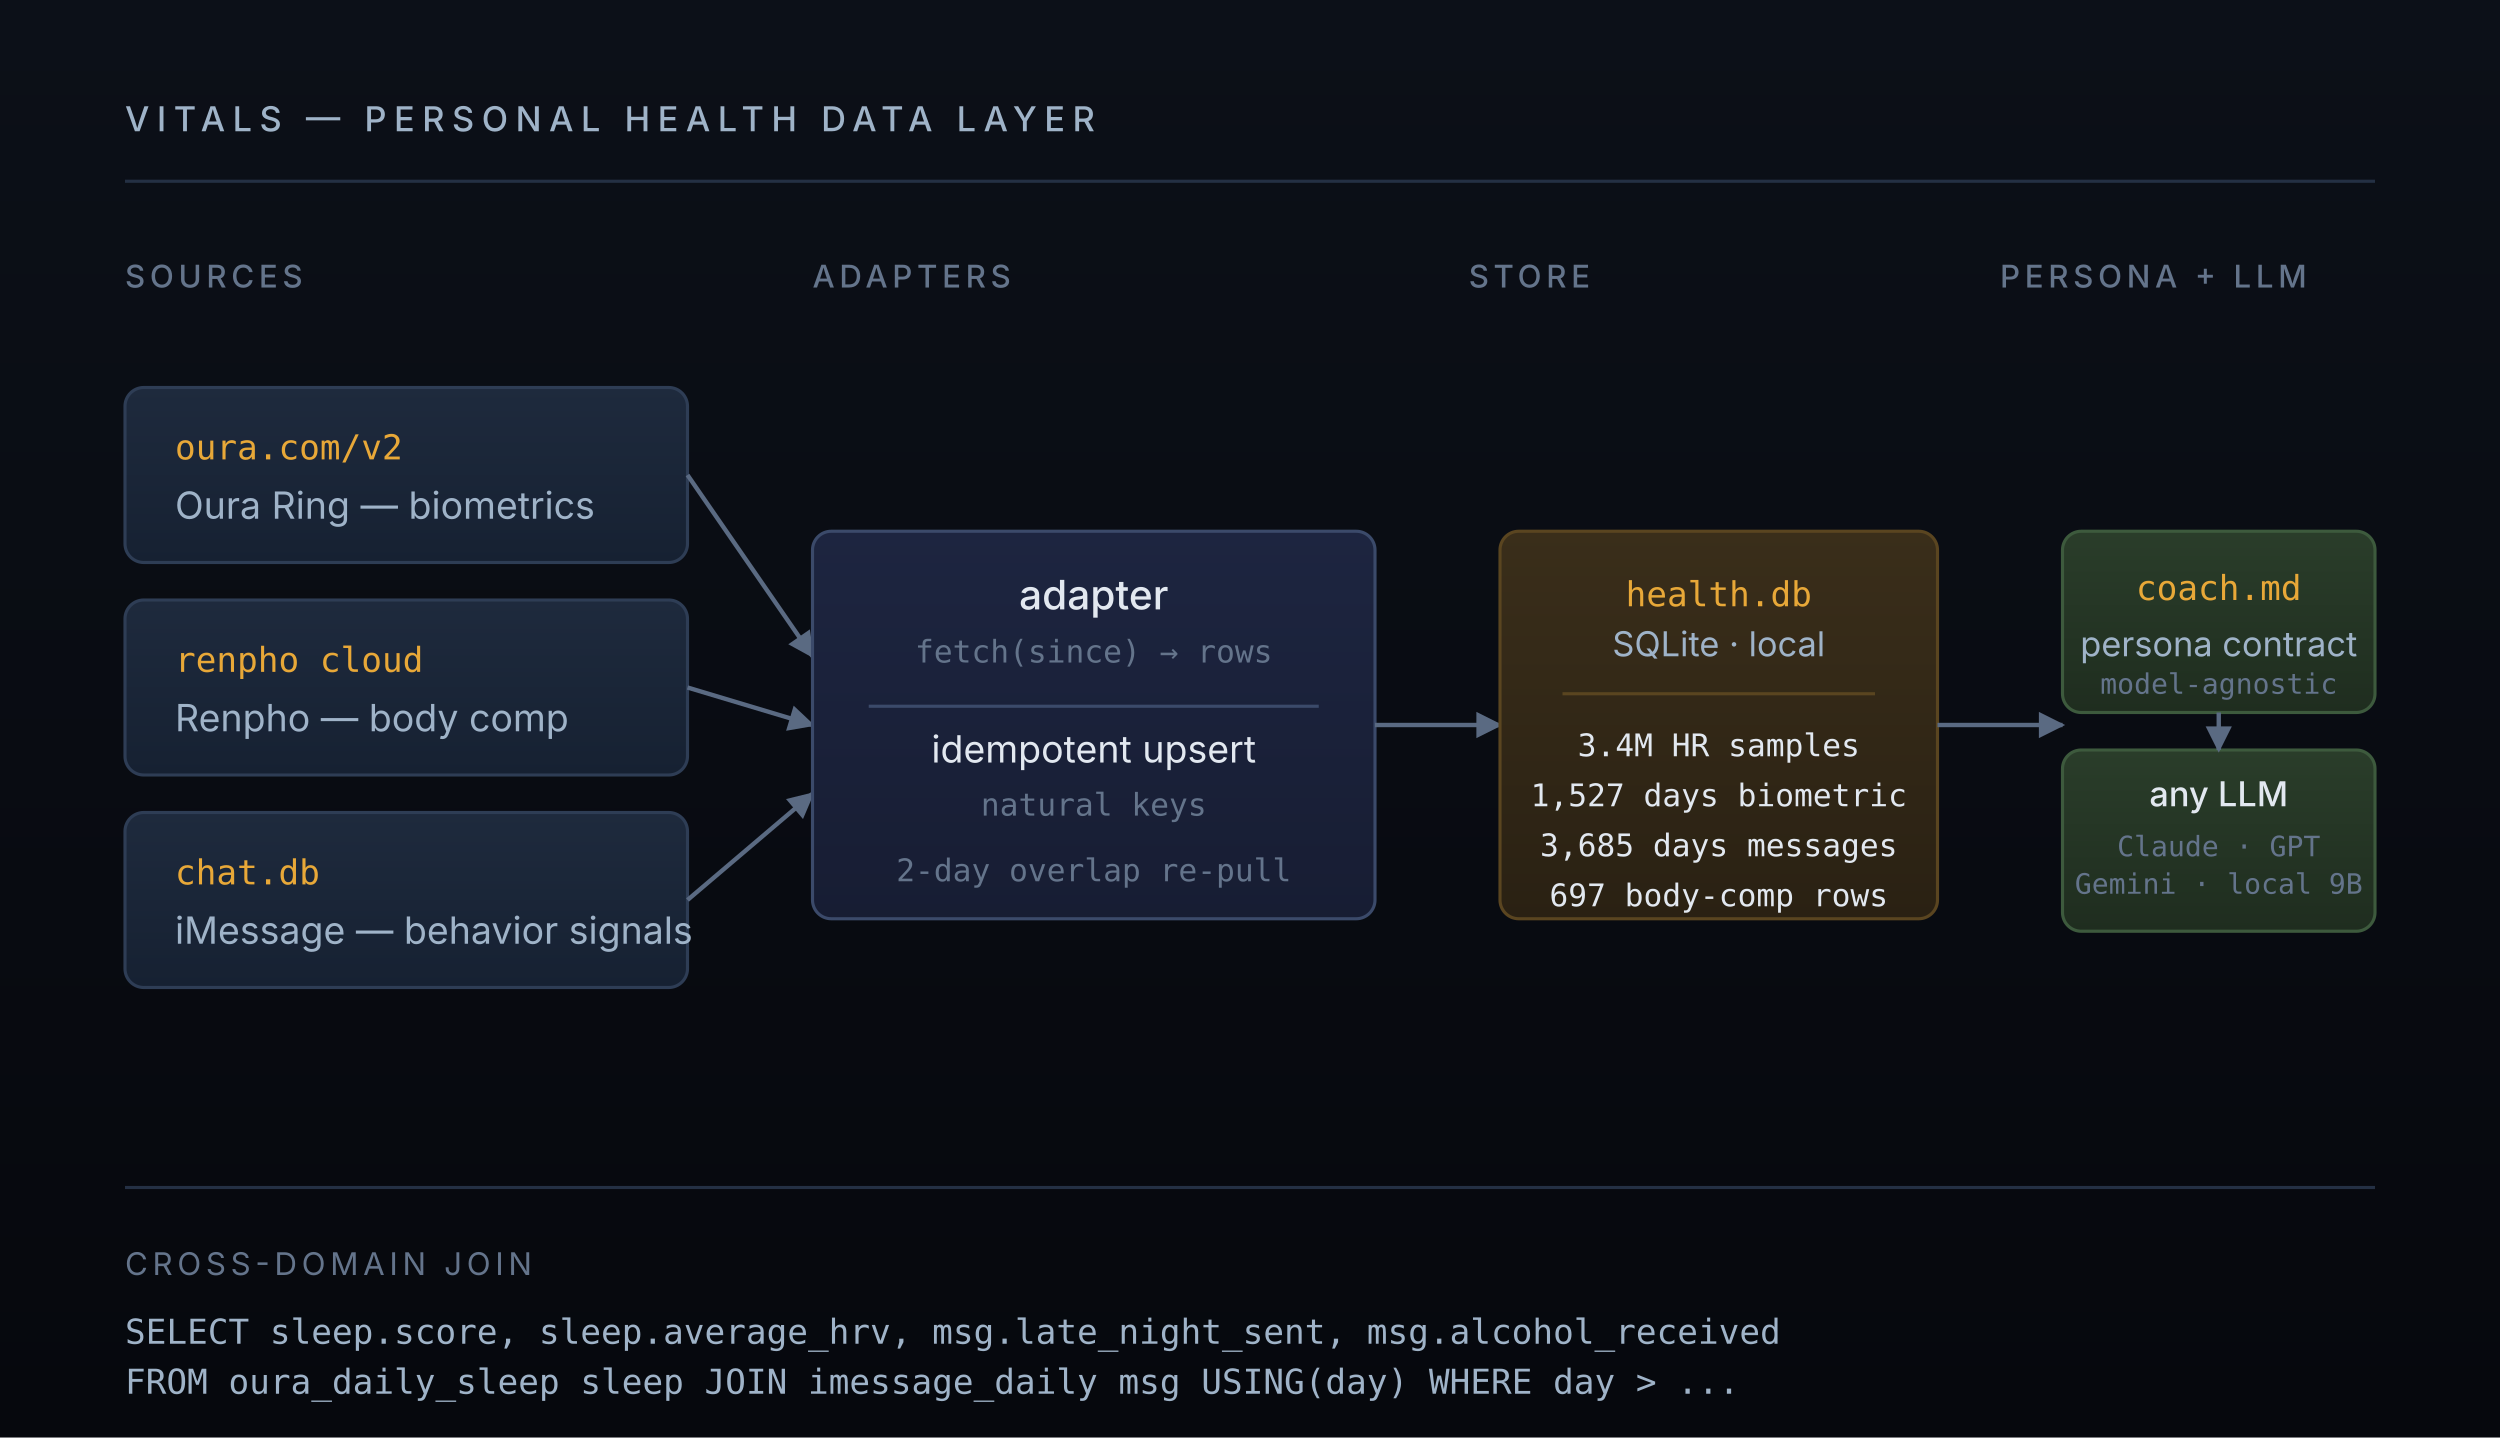
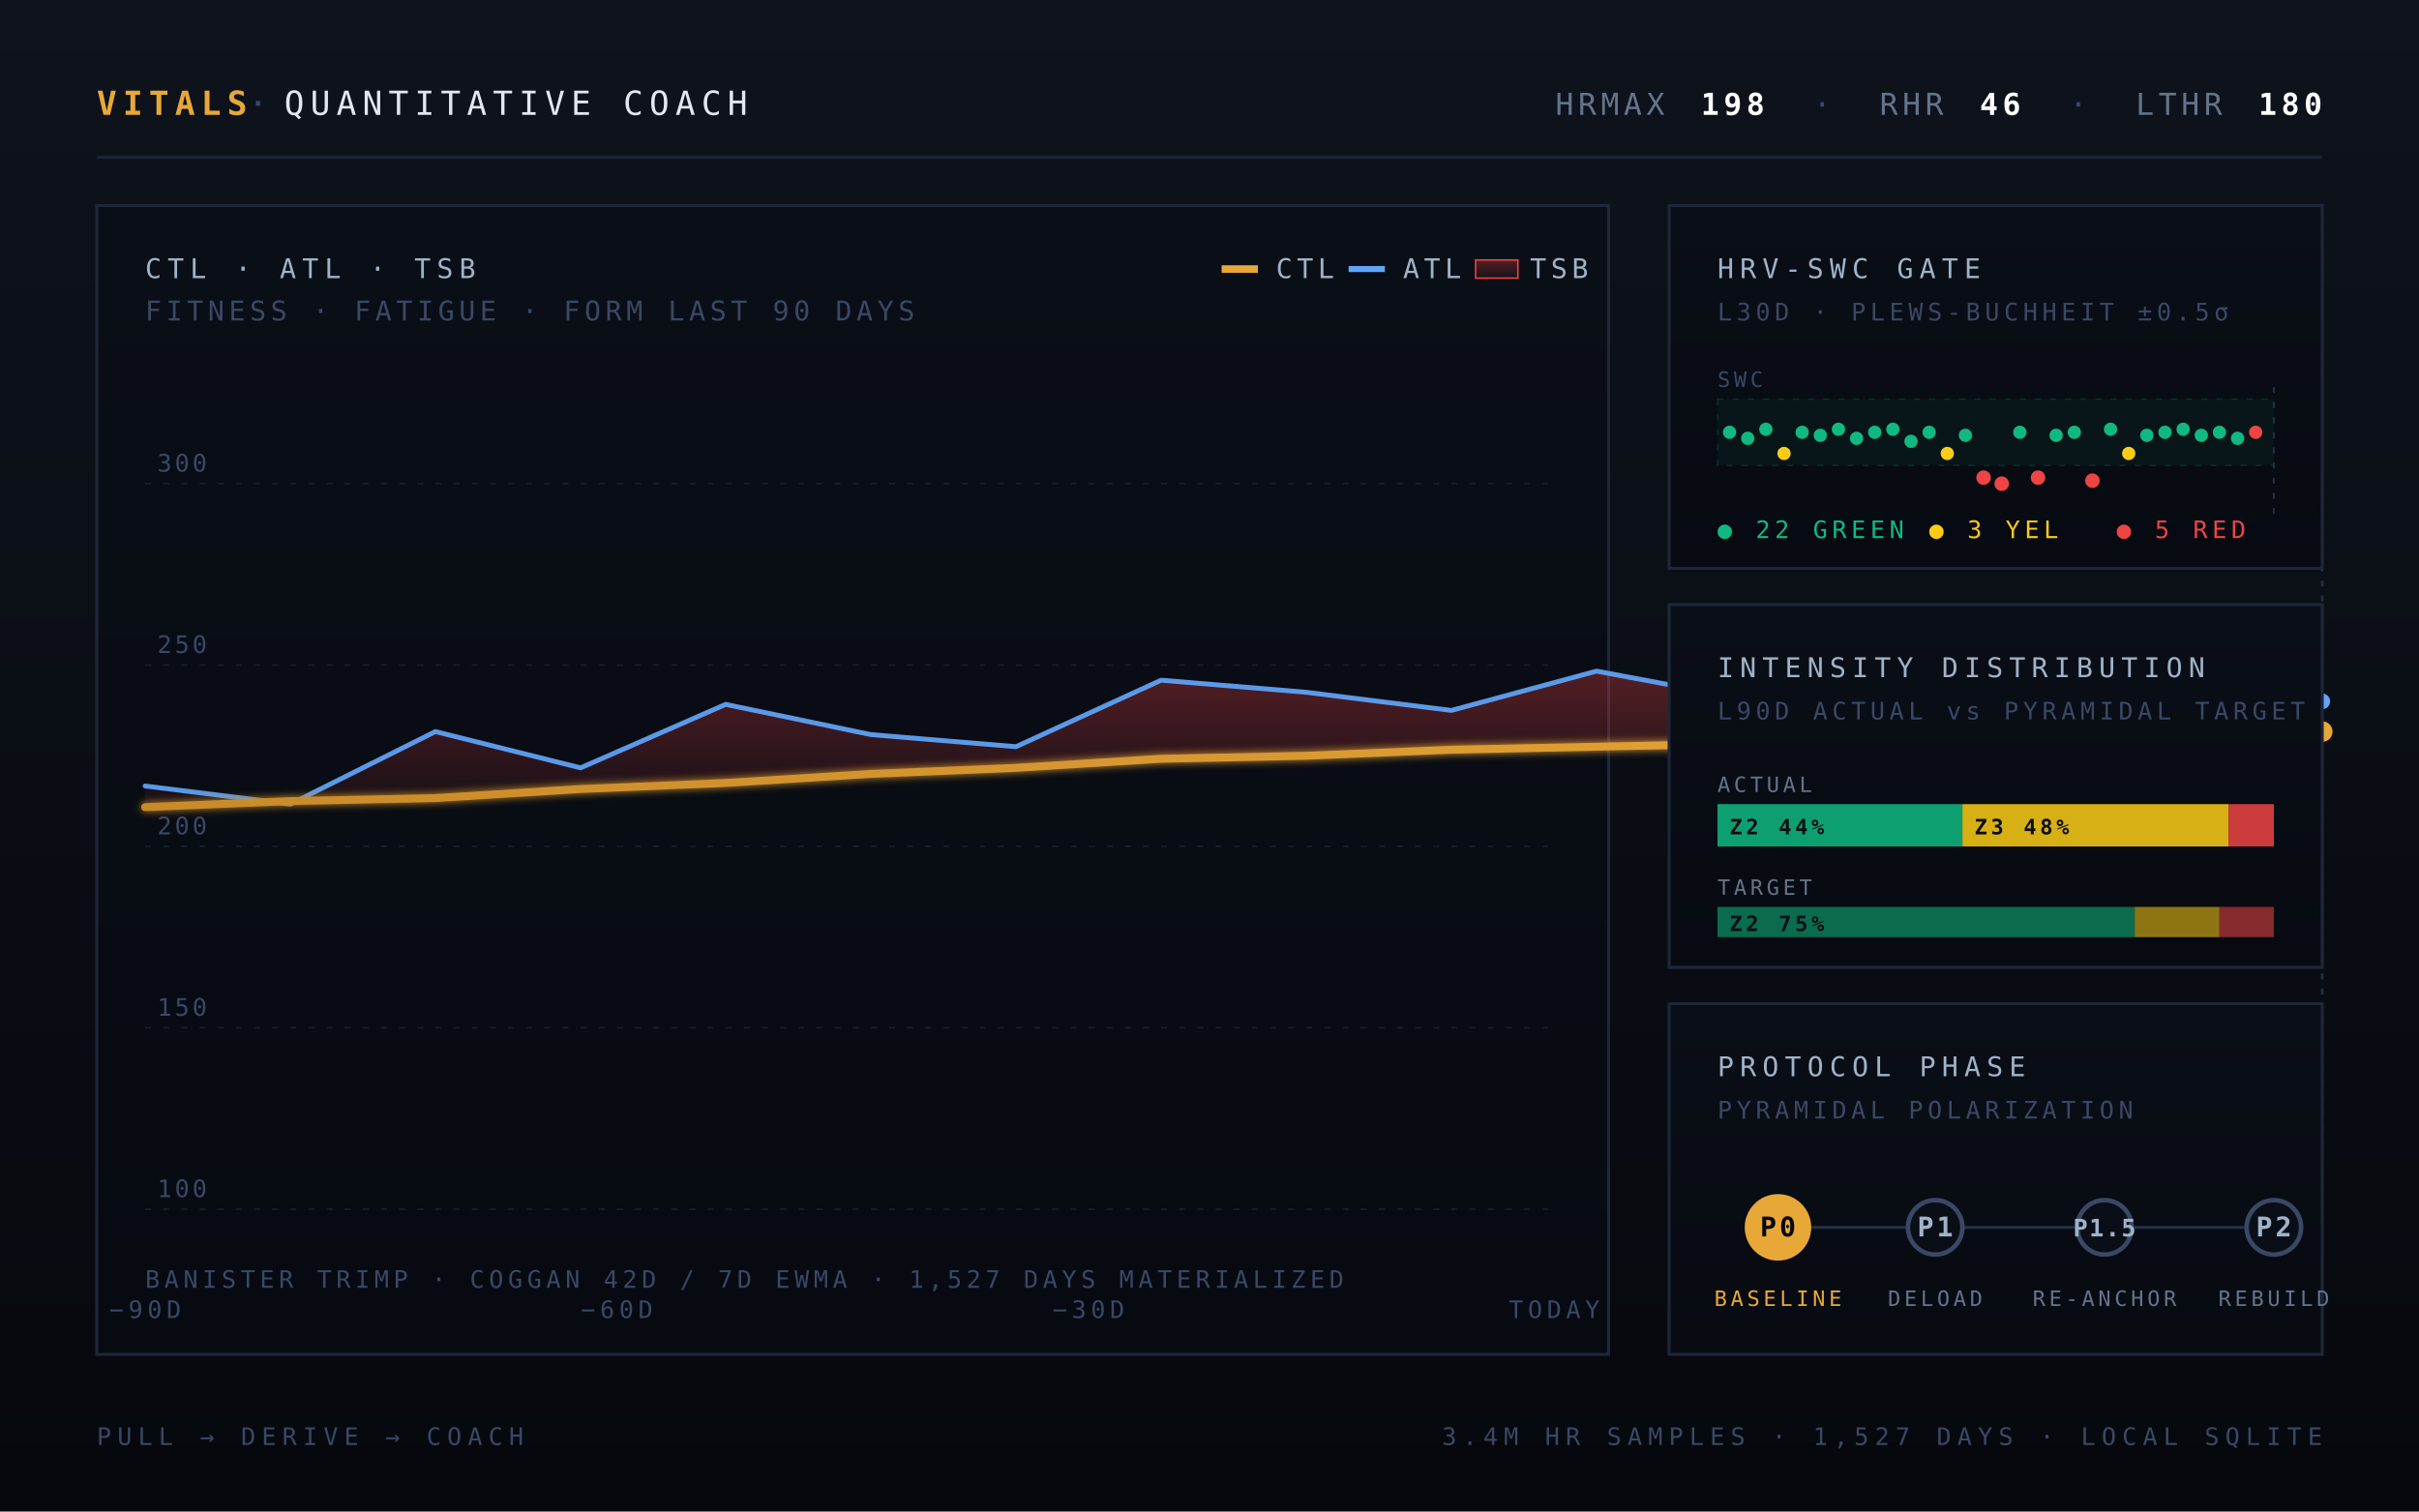
- <svg xmlns="http://www.w3.org/2000/svg" viewBox="0 0 800 460" font-family="-apple-system, 'Inter', sans-serif">
+ <svg xmlns="http://www.w3.org/2000/svg" viewBox="0 0 800 500" font-family="'IBM Plex Mono', ui-monospace, SFMono-Regular, monospace" role="img" aria-labelledby="vitals-hero-title vitals-hero-desc">
  <defs>
    <linearGradient id="bg" x1="0" y1="0" x2="0" y2="1">
-       <stop offset="0" stop-color="#0c1018" />
+       <stop offset="0" stop-color="#0e131c" />
      <stop offset="1" stop-color="#06080d" />
    </linearGradient>
-     <linearGradient id="srcGrad" x1="0" y1="0" x2="0" y2="1">
-       <stop offset="0" stop-color="#1e2a3d" />
-       <stop offset="1" stop-color="#162132" />
+     <linearGradient id="panel" x1="0" y1="0" x2="0" y2="1">
+       <stop offset="0" stop-color="#0a0e16" />
+       <stop offset="1" stop-color="#070a11" />
    </linearGradient>
-     <linearGradient id="procGrad" x1="0" y1="0" x2="0" y2="1">
-       <stop offset="0" stop-color="#1d2540" />
-       <stop offset="1" stop-color="#171d33" />
+     <linearGradient id="tsbFill" x1="0" y1="0" x2="0" y2="1">
+       <stop offset="0" stop-color="#ef4444" stop-opacity="0.32" />
+       <stop offset="1" stop-color="#ef4444" stop-opacity="0.06" />
    </linearGradient>
-     <linearGradient id="storeGrad" x1="0" y1="0" x2="0" y2="1">
-       <stop offset="0" stop-color="#3a2e1a" />
-       <stop offset="1" stop-color="#2a2113" />
+     <linearGradient id="ctlGlow" x1="0" y1="0" x2="1" y2="0">
+       <stop offset="0" stop-color="#c98a2a" />
+       <stop offset="1" stop-color="#E8A838" />
    </linearGradient>
-     <linearGradient id="agentGrad" x1="0" y1="0" x2="0" y2="1">
-       <stop offset="0" stop-color="#2a3d2a" />
-       <stop offset="1" stop-color="#1f2d1f" />
-     </linearGradient>
-     <marker id="arrow" viewBox="0 0 10 10" refX="9" refY="5" markerWidth="6" markerHeight="6" orient="auto">
-       <path d="M0,0 L10,5 L0,10 z" fill="#5a6a82" />
-     </marker>
+     <filter id="softGlow" x="-20%" y="-20%" width="140%" height="140%">
+       <feGaussianBlur stdDeviation="1.4" result="blur" />
+       <feMerge>
+         <feMergeNode in="blur" />
+         <feMergeNode in="SourceGraphic" />
+       </feMerge>
+     </filter>
  </defs>
-   <rect width="800" height="460" fill="url(#bg)" />
-   <text x="40" y="42" fill="#9fb3c8" font-size="11" font-weight="500" letter-spacing="2.4">VITALS — PERSONAL HEALTH DATA LAYER</text>
-   <line x1="40" y1="58" x2="760" y2="58" stroke="#243044" stroke-width="1" />
-   <text x="40" y="92" fill="#64748b" font-size="10" font-weight="500" letter-spacing="1.5">SOURCES</text>
-   <text x="260" y="92" fill="#64748b" font-size="10" font-weight="500" letter-spacing="1.5">ADAPTERS</text>
-   <text x="470" y="92" fill="#64748b" font-size="10" font-weight="500" letter-spacing="1.5">STORE</text>
-   <text x="640" y="92" fill="#64748b" font-size="10" font-weight="500" letter-spacing="1.5">PERSONA + LLM</text>
+   <rect width="800" height="500" fill="url(#bg)" />
+   <g font-size="11" letter-spacing="2">
+     <text x="32" y="38" fill="#E8A838" font-weight="600">VITALS</text>
+     <text x="82" y="38" fill="#3a4866">·</text>
+     <text x="94" y="38" fill="#e2e8f0">QUANTITATIVE COACH</text>
+   </g>
+   <g font-size="10" letter-spacing="1.5" text-anchor="end">
+     <text x="768" y="38">
+       <tspan fill="#64748b">HRMAX</tspan>
+       <tspan fill="#ffffff" font-weight="600" dx="6">198</tspan>
+       <tspan fill="#3a4866" dx="10">·</tspan>
+       <tspan fill="#64748b" dx="10">RHR</tspan>
+       <tspan fill="#ffffff" font-weight="600" dx="6">46</tspan>
+       <tspan fill="#3a4866" dx="10">·</tspan>
+       <tspan fill="#64748b" dx="10">LTHR</tspan>
+       <tspan fill="#ffffff" font-weight="600" dx="6">180</tspan>
+     </text>
+   </g>
+   <line x1="32" y1="52" x2="768" y2="52" stroke="#1a2233" stroke-width="1" />
+   <rect x="32" y="68" width="500" height="380" fill="url(#panel)" stroke="#1e2738" stroke-width="1" />
+   <g font-size="9" letter-spacing="2">
+     <text x="48" y="92" fill="#9fb3c8">CTL · ATL · TSB</text>
+     <text x="48" y="106" fill="#3a4866" font-size="9" letter-spacing="1.5">FITNESS · FATIGUE · FORM    LAST 90 DAYS</text>
+   </g>
+   <g font-size="9" letter-spacing="1.5">
+     <line x1="404" y1="89" x2="416" y2="89" stroke="#E8A838" stroke-width="2.5" />
+     <text x="422" y="92" fill="#9fb3c8">CTL</text>
+     <line x1="446" y1="89" x2="458" y2="89" stroke="#60a5fa" stroke-width="2" />
+     <text x="464" y="92" fill="#9fb3c8">ATL</text>
+     <rect x="488" y="86" width="14" height="6" fill="url(#tsbFill)" stroke="#ef4444" stroke-width="0.5" />
+     <text x="506" y="92" fill="#9fb3c8">TSB</text>
+   </g>
+   <g stroke="#162033" stroke-width="0.5" stroke-dasharray="2 4">
+     <line x1="48" y1="160" x2="516" y2="160" />
+     <line x1="48" y1="220" x2="516" y2="220" />
+     <line x1="48" y1="280" x2="516" y2="280" />
+     <line x1="48" y1="340" x2="516" y2="340" />
+     <line x1="48" y1="400" x2="516" y2="400" />
+   </g>
+   <g font-size="8" fill="#3a4866" letter-spacing="1">
+     <text x="52" y="156">300</text>
+     <text x="52" y="216">250</text>
+     <text x="52" y="276">200</text>
+     <text x="52" y="336">150</text>
+     <text x="52" y="396">100</text>
+   </g>
+   <g font-size="8" fill="#3a4866" letter-spacing="1.5" text-anchor="middle">
+     <text x="48" y="436">−90D</text>
+     <text x="204" y="436">−60D</text>
+     <text x="360" y="436">−30D</text>
+     <text x="514" y="436">TODAY</text>
+   </g>
+   <path d="M 48,260 L 96,266 L 144,242 L 192,254 L 240,233 L 288,243 L 336,247 L 384,225 L 432,229 L 480,235 L 528,222 L 576,231 L 624,225 L 672,225 L 720,234 L 768,232 L 768,242 L 720,243 L 672,244 L 624,245 L 576,246 L 528,247 L 480,248 L 432,250 L 384,251 L 336,254 L 288,256 L 240,259 L 192,261 L 144,264 L 96,265 L 48,267 Z" fill="url(#tsbFill)" />
+   <polyline points="48,260 96,266 144,242 192,254 240,233 288,243 336,247 384,225 432,229 480,235 528,222 576,231 624,225 672,225 720,234 768,232" fill="none" stroke="#60a5fa" stroke-width="1.6" stroke-linejoin="round" stroke-linecap="round" opacity="0.92" />
+   <polyline points="48,267 96,265 144,264 192,261 240,259 288,256 336,254 384,251 432,250 480,248 528,247 576,246 624,245 672,244 720,243 768,242" fill="none" stroke="url(#ctlGlow)" stroke-width="2.6" stroke-linejoin="round" stroke-linecap="round" filter="url(#softGlow)" />
+   <line x1="768" y1="72" x2="768" y2="416" stroke="#243044" stroke-width="0.8" stroke-dasharray="2 3" />
+   <circle cx="768" cy="242" r="3.4" fill="#E8A838" />
+   <circle cx="768" cy="232" r="2.6" fill="#60a5fa" />
+   <g font-size="9" letter-spacing="1.5" text-anchor="end">
+     <rect x="690" y="78" width="68" height="20" fill="#0e131c" stroke="#243044" stroke-width="0.5" rx="2" />
+     <text x="724" y="91" fill="#ef4444" font-weight="600">TSB −9</text>
+   </g>
+   <text x="48" y="426" font-size="8" fill="#3a4866" letter-spacing="1.5">BANISTER TRIMP · COGGAN 42D / 7D EWMA · 1,527 DAYS MATERIALIZED</text>
  <g>
-     <rect x="40" y="124" width="180" height="56" rx="6" fill="url(#srcGrad)" stroke="#2e3d55" stroke-width="1" />
-     <text x="56" y="147" fill="#e8a838" font-family="'IBM Plex Mono', monospace" font-size="11">oura.com/v2</text>
-     <text x="56" y="166" fill="#9fb3c8" font-size="12">Oura Ring — biometrics</text>
-     <rect x="40" y="192" width="180" height="56" rx="6" fill="url(#srcGrad)" stroke="#2e3d55" stroke-width="1" />
-     <text x="56" y="215" fill="#e8a838" font-family="'IBM Plex Mono', monospace" font-size="11">renpho cloud</text>
-     <text x="56" y="234" fill="#9fb3c8" font-size="12">Renpho — body comp</text>
-     <rect x="40" y="260" width="180" height="56" rx="6" fill="url(#srcGrad)" stroke="#2e3d55" stroke-width="1" />
-     <text x="56" y="283" fill="#e8a838" font-family="'IBM Plex Mono', monospace" font-size="11">chat.db</text>
-     <text x="56" y="302" fill="#9fb3c8" font-size="12">iMessage — behavior signals</text>
+     <rect x="552" y="68" width="216" height="120" fill="url(#panel)" stroke="#1e2738" stroke-width="1" />
+     <text x="568" y="92" font-size="9" letter-spacing="2" fill="#9fb3c8">HRV-SWC GATE</text>
+     <text x="568" y="106" font-size="8" letter-spacing="1.5" fill="#3a4866">L30D · PLEWS-BUCHHEIT ±0.5σ</text>
+     <rect x="568" y="132" width="184" height="22" fill="#10b981" fill-opacity="0.06" stroke="#10b981" stroke-opacity="0.18" stroke-width="0.5" stroke-dasharray="2 3" />
+     <text x="568" y="128" font-size="7" letter-spacing="1.2" fill="#3a4866">SWC</text>
+     <g>
+       <g fill="#10b981">
+         <circle cx="572" cy="143" r="2.2" />
+         <circle cx="578" cy="145" r="2.2" />
+         <circle cx="584" cy="142" r="2.2" />
+         <circle cx="596" cy="143" r="2.2" />
+         <circle cx="602" cy="144" r="2.2" />
+         <circle cx="608" cy="142" r="2.2" />
+         <circle cx="614" cy="145" r="2.2" />
+         <circle cx="620" cy="143" r="2.2" />
+         <circle cx="626" cy="142" r="2.2" />
+         <circle cx="632" cy="146" r="2.2" />
+         <circle cx="638" cy="143" r="2.2" />
+         <circle cx="650" cy="144" r="2.2" />
+         <circle cx="668" cy="143" r="2.2" />
+         <circle cx="680" cy="144" r="2.2" />
+         <circle cx="686" cy="143" r="2.2" />
+         <circle cx="698" cy="142" r="2.2" />
+         <circle cx="710" cy="144" r="2.2" />
+         <circle cx="716" cy="143" r="2.2" />
+         <circle cx="722" cy="142" r="2.2" />
+         <circle cx="728" cy="144" r="2.2" />
+         <circle cx="734" cy="143" r="2.2" />
+         <circle cx="740" cy="145" r="2.2" />
+       </g>
+       <g fill="#facc15">
+         <circle cx="590" cy="150" r="2.2" />
+         <circle cx="644" cy="150" r="2.2" />
+         <circle cx="704" cy="150" r="2.2" />
+       </g>
+       <g fill="#ef4444">
+         <circle cx="656" cy="158" r="2.4" />
+         <circle cx="662" cy="160" r="2.4" />
+         <circle cx="674" cy="158" r="2.4" />
+         <circle cx="692" cy="159" r="2.4" />
+         <circle cx="746" cy="143" r="2.2" />
+       </g>
+     </g>
+     <line x1="752" y1="128" x2="752" y2="172" stroke="#243044" stroke-width="0.6" stroke-dasharray="2 3" />
+     <g font-size="8" letter-spacing="1.5">
+       <text x="568" y="178" fill="#10b981">● 22 GREEN</text>
+       <text x="638" y="178" fill="#facc15">● 3 YEL</text>
+       <text x="700" y="178" fill="#ef4444">● 5 RED</text>
+     </g>
  </g>
-   <path d="M 220 152 L 260 210" stroke="#5a6a82" stroke-width="1.4" fill="none" marker-end="url(#arrow)" />
-   <path d="M 220 220 L 260 232" stroke="#5a6a82" stroke-width="1.4" fill="none" marker-end="url(#arrow)" />
-   <path d="M 220 288 L 260 254" stroke="#5a6a82" stroke-width="1.4" fill="none" marker-end="url(#arrow)" />
  <g>
-     <rect x="260" y="170" width="180" height="124" rx="6" fill="url(#procGrad)" stroke="#3b4a6a" stroke-width="1" />
-     <text x="350" y="195" fill="#e2e8f0" font-size="13" font-weight="500" text-anchor="middle">adapter</text>
-     <text x="350" y="212" fill="#64748b" font-family="'IBM Plex Mono', monospace" font-size="10" text-anchor="middle">fetch(since) → rows</text>
-     <line x1="278" y1="226" x2="422" y2="226" stroke="#3b4a6a" stroke-width="1" />
-     <text x="350" y="244" fill="#e2e8f0" font-size="12" text-anchor="middle">idempotent upsert</text>
-     <text x="350" y="261" fill="#64748b" font-family="'IBM Plex Mono', monospace" font-size="10" text-anchor="middle">natural keys</text>
-     <text x="350" y="282" fill="#64748b" font-family="'IBM Plex Mono', monospace" font-size="10" text-anchor="middle">2-day overlap re-pull</text>
+     <rect x="552" y="200" width="216" height="120" fill="url(#panel)" stroke="#1e2738" stroke-width="1" />
+     <text x="568" y="224" font-size="9" letter-spacing="2" fill="#9fb3c8">INTENSITY DISTRIBUTION</text>
+     <text x="568" y="238" font-size="8" letter-spacing="1.5" fill="#3a4866">L90D ACTUAL vs PYRAMIDAL TARGET</text>
+     <text x="568" y="262" font-size="7" letter-spacing="1.2" fill="#64748b">ACTUAL</text>
+     <g>
+       <rect x="568" y="266" width="81" height="14" fill="#10b981" fill-opacity="0.85" />
+       <rect x="649" y="266" width="88" height="14" fill="#facc15" fill-opacity="0.85" />
+       <rect x="737" y="266" width="15" height="14" fill="#ef4444" fill-opacity="0.85" />
+     </g>
+     <g font-size="7" letter-spacing="1.2" fill="#0a0e16" font-weight="700">
+       <text x="572" y="276">Z2 44%</text>
+       <text x="653" y="276">Z3 48%</text>
+     </g>
+     <text x="568" y="296" font-size="7" letter-spacing="1.2" fill="#64748b">TARGET</text>
+     <g>
+       <rect x="568" y="300" width="138" height="10" fill="#10b981" fill-opacity="0.55" />
+       <rect x="706" y="300" width="28" height="10" fill="#facc15" fill-opacity="0.55" />
+       <rect x="734" y="300" width="18" height="10" fill="#ef4444" fill-opacity="0.55" />
+     </g>
+     <g font-size="7" letter-spacing="1.2" fill="#0a0e16" font-weight="700">
+       <text x="572" y="308">Z2 75%</text>
+     </g>
  </g>
-   <path d="M 440 232 L 480 232" stroke="#5a6a82" stroke-width="1.4" fill="none" marker-end="url(#arrow)" />
  <g>
-     <rect x="480" y="170" width="140" height="124" rx="6" fill="url(#storeGrad)" stroke="#5a4520" stroke-width="1" />
-     <text x="550" y="194" fill="#e8a838" font-family="'IBM Plex Mono', monospace" font-size="11" text-anchor="middle">health.db</text>
-     <text x="550" y="210" fill="#9fb3c8" font-size="11" text-anchor="middle">SQLite · local</text>
-     <line x1="500" y1="222" x2="600" y2="222" stroke="#5a4520" stroke-width="1" />
-     <text x="550" y="242" fill="#e2e8f0" font-family="'IBM Plex Mono', monospace" font-size="10" text-anchor="middle">3.4M HR samples</text>
-     <text x="550" y="258" fill="#e2e8f0" font-family="'IBM Plex Mono', monospace" font-size="10" text-anchor="middle">1,527 days biometric</text>
-     <text x="550" y="274" fill="#e2e8f0" font-family="'IBM Plex Mono', monospace" font-size="10" text-anchor="middle">3,685 days messages</text>
-     <text x="550" y="290" fill="#e2e8f0" font-family="'IBM Plex Mono', monospace" font-size="10" text-anchor="middle">697 body-comp rows</text>
+     <rect x="552" y="332" width="216" height="116" fill="url(#panel)" stroke="#1e2738" stroke-width="1" />
+     <text x="568" y="356" font-size="9" letter-spacing="2" fill="#9fb3c8">PROTOCOL PHASE</text>
+     <text x="568" y="370" font-size="8" letter-spacing="1.5" fill="#3a4866">PYRAMIDAL POLARIZATION</text>
+     <line x1="588" y1="406" x2="752" y2="406" stroke="#243044" stroke-width="1" />
+     <circle cx="588" cy="406" r="10" fill="#E8A838" stroke="#E8A838" stroke-width="2" />
+     <text x="588" y="409" font-size="9" letter-spacing="1" fill="#06080d" font-weight="700" text-anchor="middle">P0</text>
+     <text x="588" y="432" font-size="7" letter-spacing="1.2" fill="#E8A838" text-anchor="middle">BASELINE</text>
+     <circle cx="640" cy="406" r="9" fill="#0a0e16" stroke="#3a4866" stroke-width="1.5" />
+     <text x="640" y="409" font-size="9" letter-spacing="1" fill="#9fb3c8" font-weight="600" text-anchor="middle">P1</text>
+     <text x="640" y="432" font-size="7" letter-spacing="1.2" fill="#64748b" text-anchor="middle">DELOAD</text>
+     <circle cx="696" cy="406" r="9" fill="#0a0e16" stroke="#3a4866" stroke-width="1.5" />
+     <text x="696" y="409" font-size="8" letter-spacing="0.5" fill="#9fb3c8" font-weight="600" text-anchor="middle">P1.5</text>
+     <text x="696" y="432" font-size="7" letter-spacing="1.2" fill="#64748b" text-anchor="middle">RE-ANCHOR</text>
+     <circle cx="752" cy="406" r="9" fill="#0a0e16" stroke="#3a4866" stroke-width="1.5" />
+     <text x="752" y="409" font-size="9" letter-spacing="1" fill="#9fb3c8" font-weight="600" text-anchor="middle">P2</text>
+     <text x="752" y="432" font-size="7" letter-spacing="1.2" fill="#64748b" text-anchor="middle">REBUILD</text>
  </g>
-   <path d="M 620 232 L 660 232" stroke="#5a6a82" stroke-width="1.4" fill="none" marker-end="url(#arrow)" />
-   <g>
-     <rect x="660" y="170" width="100" height="58" rx="6" fill="url(#agentGrad)" stroke="#3d5a3d" stroke-width="1" />
-     <text x="710" y="192" fill="#e8a838" font-family="'IBM Plex Mono', monospace" font-size="11" text-anchor="middle">coach.md</text>
-     <text x="710" y="210" fill="#9fb3c8" font-size="11" text-anchor="middle">persona contract</text>
-     <text x="710" y="222" fill="#64748b" font-family="'IBM Plex Mono', monospace" font-size="9" text-anchor="middle">model-agnostic</text>
-     <rect x="660" y="240" width="100" height="58" rx="6" fill="url(#agentGrad)" stroke="#3d5a3d" stroke-width="1" />
-     <text x="710" y="258" fill="#e2e8f0" font-size="11" font-weight="500" text-anchor="middle">any LLM</text>
-     <text x="710" y="274" fill="#64748b" font-family="'IBM Plex Mono', monospace" font-size="9" text-anchor="middle">Claude · GPT</text>
-     <text x="710" y="286" fill="#64748b" font-family="'IBM Plex Mono', monospace" font-size="9" text-anchor="middle">Gemini · local 9B</text>
-   </g>
-   <path d="M 710 228 L 710 240" stroke="#5a6a82" stroke-width="1.4" fill="none" marker-end="url(#arrow)" />
-   <line x1="40" y1="380" x2="760" y2="380" stroke="#243044" stroke-width="1" />
-   <text x="40" y="408" fill="#64748b" font-size="10" letter-spacing="1.5">CROSS-DOMAIN JOIN</text>
-   <text x="40" y="430" fill="#9fb3c8" font-family="'IBM Plex Mono', monospace" font-size="11">SELECT sleep.score, sleep.average_hrv, msg.late_night_sent, msg.alcohol_received</text>
-   <text x="40" y="446" fill="#9fb3c8" font-family="'IBM Plex Mono', monospace" font-size="11">FROM oura_daily_sleep sleep JOIN imessage_daily msg USING(day) WHERE day &gt; ...</text>
+   <text x="32" y="478" font-size="8" fill="#3a4866" letter-spacing="2">PULL  →  DERIVE  →  COACH</text>
+   <text x="768" y="478" font-size="8" fill="#3a4866" letter-spacing="2" text-anchor="end">3.4M HR SAMPLES · 1,527 DAYS · LOCAL SQLITE</text>
</svg>
